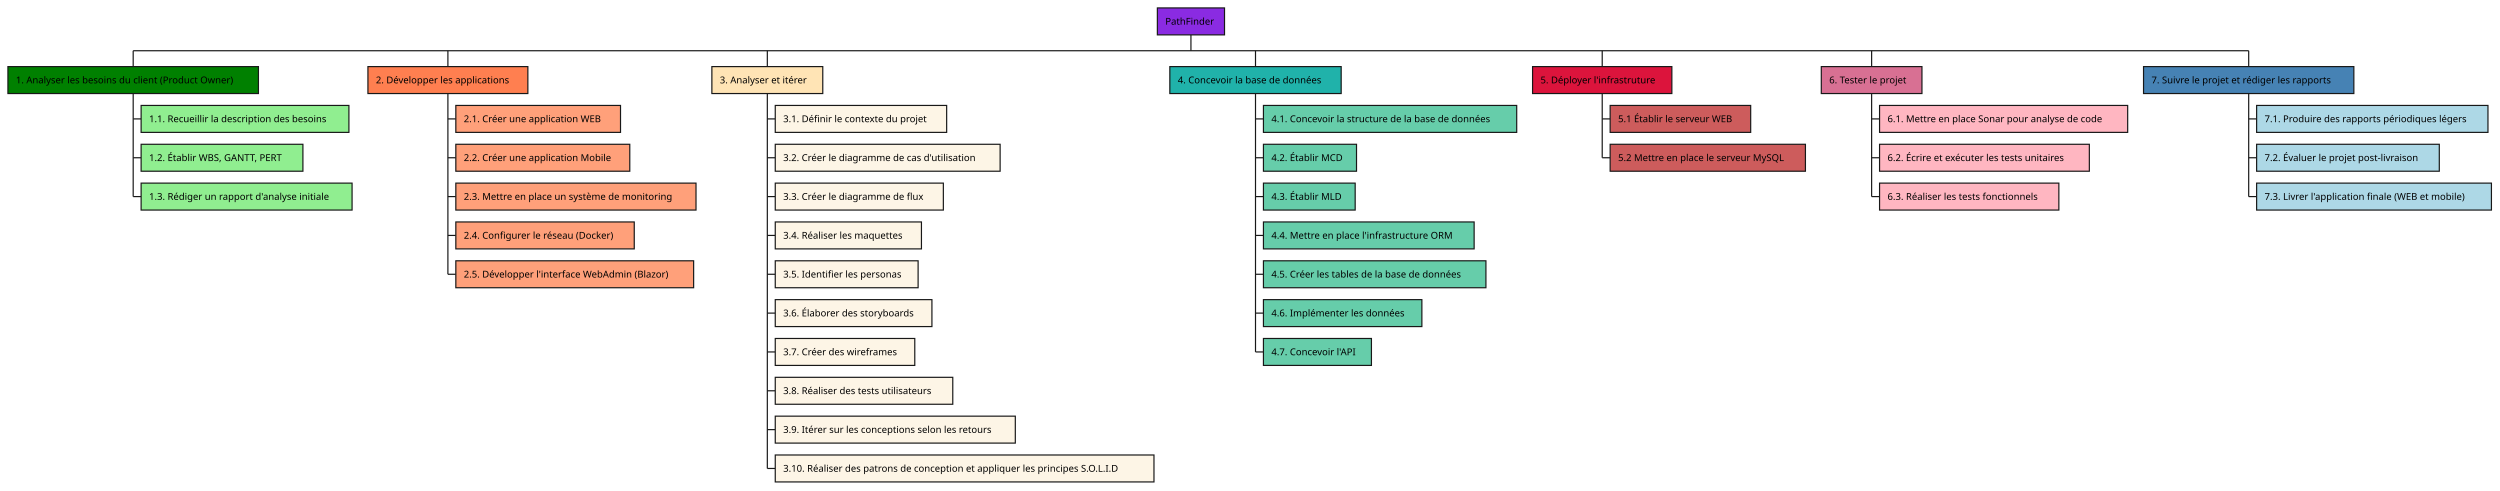
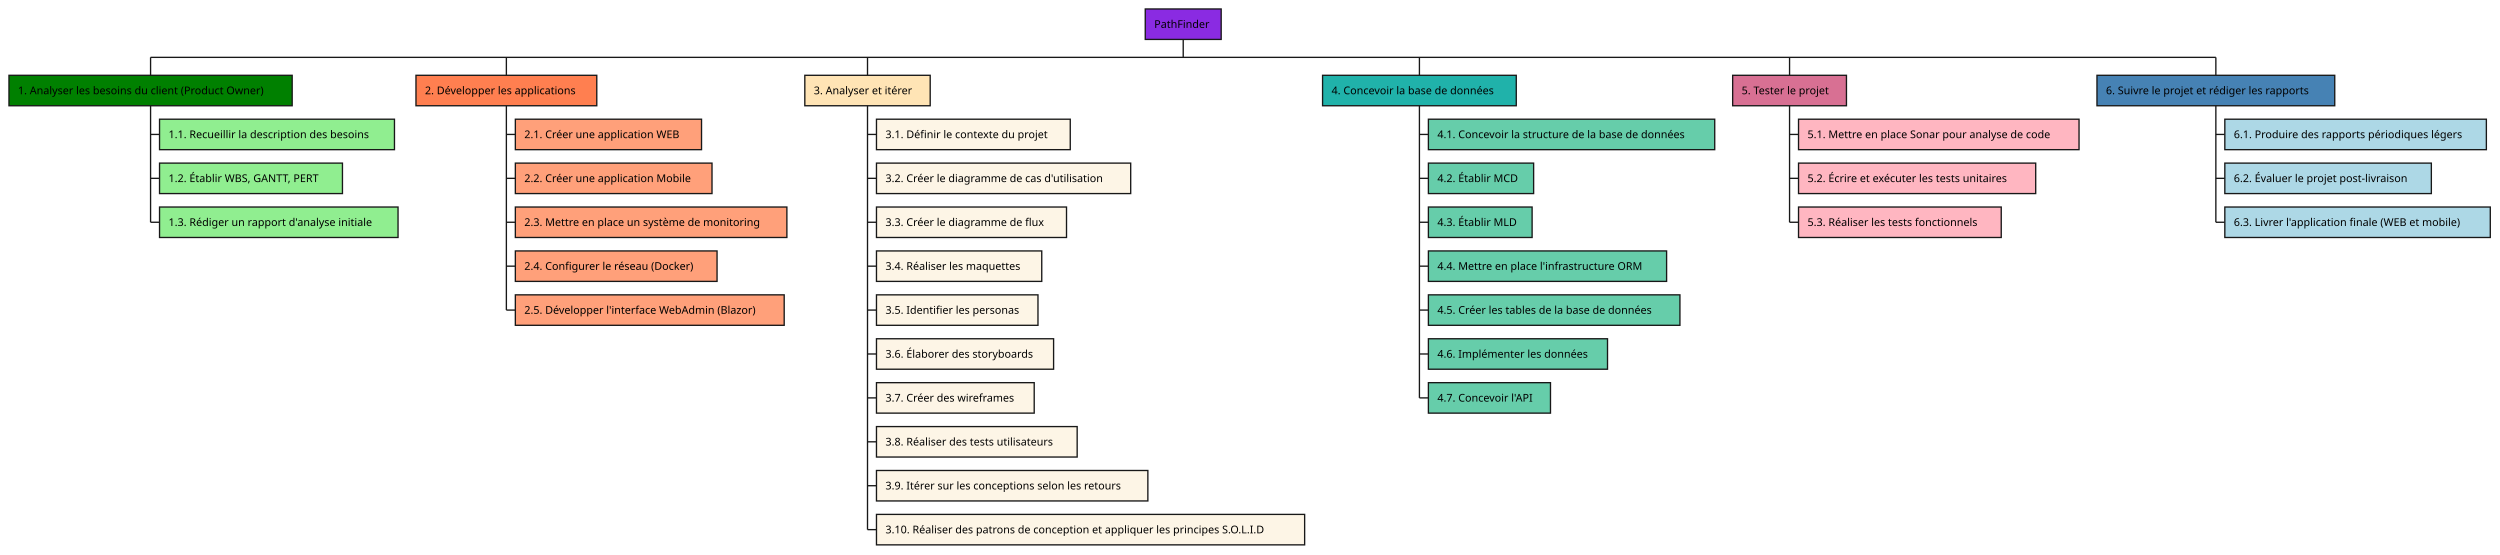
- <svg xmlns="http://www.w3.org/2000/svg" contentStyleType="text/css" height="618px" preserveAspectRatio="none" style="width:3152px;height:618px;background:#FFFFFF;" version="1.1" viewBox="0 0 3152 618" width="3152px" zoomAndPan="magnify">
+ <svg xmlns="http://www.w3.org/2000/svg" contentStyleType="text/css" height="618px" preserveAspectRatio="none" style="width:2788px;height:618px;background:#FFFFFF;" version="1.1" viewBox="0 0 2788 618" width="2788px" zoomAndPan="magnify">
  <defs />
  <g>
    <line style="stroke:#181818;stroke-width:1.5;" x1="167.92" x2="167.92" y1="63.969" y2="83.969" />
    <rect fill="#008000" height="33.969" style="stroke:#181818;stroke-width:1.5;" width="315.84" x="10" y="83.969" />
    <text fill="#000000" font-family="sans-serif" font-size="12" lengthAdjust="spacing" textLength="295.84" x="20" y="105.107">1. Analyser les besoins du client (Product Owner)</text>
    <line style="stroke:#181818;stroke-width:1.5;" x1="167.92" x2="177.92" y1="149.922" y2="149.922" />
    <rect fill="#90EE90" height="33.969" style="stroke:#181818;stroke-width:1.5;" width="261.992" x="177.92" y="132.938" />
    <text fill="#000000" font-family="sans-serif" font-size="12" lengthAdjust="spacing" textLength="241.992" x="187.92" y="154.076">1.1. Recueillir la description des besoins</text>
    <line style="stroke:#181818;stroke-width:1.5;" x1="167.92" x2="177.92" y1="198.891" y2="198.891" />
    <rect fill="#90EE90" height="33.969" style="stroke:#181818;stroke-width:1.5;" width="203.99" x="177.92" y="181.906" />
    <text fill="#000000" font-family="sans-serif" font-size="12" lengthAdjust="spacing" textLength="183.99" x="187.92" y="203.045">1.2. Établir WBS, GANTT, PERT</text>
    <line style="stroke:#181818;stroke-width:1.5;" x1="167.92" x2="177.92" y1="247.859" y2="247.859" />
    <rect fill="#90EE90" height="33.969" style="stroke:#181818;stroke-width:1.5;" width="265.971" x="177.92" y="230.875" />
    <text fill="#000000" font-family="sans-serif" font-size="12" lengthAdjust="spacing" textLength="245.971" x="187.92" y="252.014">1.3. Rédiger un rapport d'analyse initiale</text>
    <line style="stroke:#181818;stroke-width:1.5;" x1="167.92" x2="167.92" y1="117.938" y2="247.859" />
    <line style="stroke:#181818;stroke-width:1.5;" x1="564.711" x2="564.711" y1="63.969" y2="83.969" />
    <rect fill="#FF7F50" height="33.969" style="stroke:#181818;stroke-width:1.5;" width="201.641" x="463.891" y="83.969" />
    <text fill="#000000" font-family="sans-serif" font-size="12" lengthAdjust="spacing" textLength="181.641" x="473.891" y="105.107">2. Développer les applications</text>
    <line style="stroke:#181818;stroke-width:1.5;" x1="564.711" x2="574.711" y1="149.922" y2="149.922" />
    <rect fill="#FFA07A" height="33.969" style="stroke:#181818;stroke-width:1.5;" width="207.635" x="574.711" y="132.938" />
    <text fill="#000000" font-family="sans-serif" font-size="12" lengthAdjust="spacing" textLength="187.635" x="584.711" y="154.076">2.1. Créer une application WEB</text>
    <line style="stroke:#181818;stroke-width:1.5;" x1="564.711" x2="574.711" y1="198.891" y2="198.891" />
    <rect fill="#FFA07A" height="33.969" style="stroke:#181818;stroke-width:1.5;" width="219.318" x="574.711" y="181.906" />
    <text fill="#000000" font-family="sans-serif" font-size="12" lengthAdjust="spacing" textLength="199.318" x="584.711" y="203.045">2.2. Créer une application Mobile</text>
    <line style="stroke:#181818;stroke-width:1.5;" x1="564.711" x2="574.711" y1="247.859" y2="247.859" />
    <rect fill="#FFA07A" height="33.969" style="stroke:#181818;stroke-width:1.5;" width="302.82" x="574.711" y="230.875" />
    <text fill="#000000" font-family="sans-serif" font-size="12" lengthAdjust="spacing" textLength="282.82" x="584.711" y="252.014">2.3. Mettre en place un système de monitoring</text>
    <line style="stroke:#181818;stroke-width:1.5;" x1="564.711" x2="574.711" y1="296.828" y2="296.828" />
    <rect fill="#FFA07A" height="33.969" style="stroke:#181818;stroke-width:1.5;" width="224.949" x="574.711" y="279.844" />
    <text fill="#000000" font-family="sans-serif" font-size="12" lengthAdjust="spacing" textLength="204.949" x="584.711" y="300.982">2.4. Configurer le réseau (Docker)</text>
    <line style="stroke:#181818;stroke-width:1.5;" x1="564.711" x2="574.711" y1="345.797" y2="345.797" />
    <rect fill="#FFA07A" height="33.969" style="stroke:#181818;stroke-width:1.5;" width="299.82" x="574.711" y="328.812" />
    <text fill="#000000" font-family="sans-serif" font-size="12" lengthAdjust="spacing" textLength="279.82" x="584.711" y="349.951">2.5. Développer l'interface WebAdmin (Blazor)</text>
    <line style="stroke:#181818;stroke-width:1.5;" x1="564.711" x2="564.711" y1="117.938" y2="345.797" />
    <line style="stroke:#181818;stroke-width:1.5;" x1="967.443" x2="967.443" y1="63.969" y2="83.969" />
    <rect fill="#FFE4B5" height="33.969" style="stroke:#181818;stroke-width:1.5;" width="139.824" x="897.531" y="83.969" />
    <text fill="#000000" font-family="sans-serif" font-size="12" lengthAdjust="spacing" textLength="119.824" x="907.531" y="105.107">3. Analyser et itérer</text>
    <line style="stroke:#181818;stroke-width:1.5;" x1="967.443" x2="977.443" y1="149.922" y2="149.922" />
    <rect fill="#FDF5E6" height="33.969" style="stroke:#181818;stroke-width:1.5;" width="216.102" x="977.443" y="132.938" />
    <text fill="#000000" font-family="sans-serif" font-size="12" lengthAdjust="spacing" textLength="196.102" x="987.443" y="154.076">3.1. Définir le contexte du projet</text>
    <line style="stroke:#181818;stroke-width:1.5;" x1="967.443" x2="977.443" y1="198.891" y2="198.891" />
    <rect fill="#FDF5E6" height="33.969" style="stroke:#181818;stroke-width:1.5;" width="283.508" x="977.443" y="181.906" />
    <text fill="#000000" font-family="sans-serif" font-size="12" lengthAdjust="spacing" textLength="263.508" x="987.443" y="203.045">3.2. Créer le diagramme de cas d'utilisation</text>
    <line style="stroke:#181818;stroke-width:1.5;" x1="967.443" x2="977.443" y1="247.859" y2="247.859" />
    <rect fill="#FDF5E6" height="33.969" style="stroke:#181818;stroke-width:1.5;" width="211.935" x="977.443" y="230.875" />
    <text fill="#000000" font-family="sans-serif" font-size="12" lengthAdjust="spacing" textLength="191.935" x="987.443" y="252.014">3.3. Créer le diagramme de flux</text>
    <line style="stroke:#181818;stroke-width:1.5;" x1="967.443" x2="977.443" y1="296.828" y2="296.828" />
    <rect fill="#FDF5E6" height="33.969" style="stroke:#181818;stroke-width:1.5;" width="184.315" x="977.443" y="279.844" />
    <text fill="#000000" font-family="sans-serif" font-size="12" lengthAdjust="spacing" textLength="164.315" x="987.443" y="300.982">3.4. Réaliser les maquettes</text>
    <line style="stroke:#181818;stroke-width:1.5;" x1="967.443" x2="977.443" y1="345.797" y2="345.797" />
    <rect fill="#FDF5E6" height="33.969" style="stroke:#181818;stroke-width:1.5;" width="180.107" x="977.443" y="328.812" />
    <text fill="#000000" font-family="sans-serif" font-size="12" lengthAdjust="spacing" textLength="160.107" x="987.443" y="349.951">3.5. Identifier les personas</text>
    <line style="stroke:#181818;stroke-width:1.5;" x1="967.443" x2="977.443" y1="394.766" y2="394.766" />
    <rect fill="#FDF5E6" height="33.969" style="stroke:#181818;stroke-width:1.5;" width="197.522" x="977.443" y="377.781" />
    <text fill="#000000" font-family="sans-serif" font-size="12" lengthAdjust="spacing" textLength="177.522" x="987.443" y="398.92">3.6. Élaborer des storyboards</text>
    <line style="stroke:#181818;stroke-width:1.5;" x1="967.443" x2="977.443" y1="443.734" y2="443.734" />
    <rect fill="#FDF5E6" height="33.969" style="stroke:#181818;stroke-width:1.5;" width="175.906" x="977.443" y="426.75" />
    <text fill="#000000" font-family="sans-serif" font-size="12" lengthAdjust="spacing" textLength="155.906" x="987.443" y="447.889">3.7. Créer des wireframes</text>
    <line style="stroke:#181818;stroke-width:1.5;" x1="967.443" x2="977.443" y1="492.703" y2="492.703" />
    <rect fill="#FDF5E6" height="33.969" style="stroke:#181818;stroke-width:1.5;" width="223.812" x="977.443" y="475.719" />
    <text fill="#000000" font-family="sans-serif" font-size="12" lengthAdjust="spacing" textLength="203.812" x="987.443" y="496.857">3.8. Réaliser des tests utilisateurs</text>
    <line style="stroke:#181818;stroke-width:1.5;" x1="967.443" x2="977.443" y1="541.672" y2="541.672" />
    <rect fill="#FDF5E6" height="33.969" style="stroke:#181818;stroke-width:1.5;" width="302.656" x="977.443" y="524.688" />
    <text fill="#000000" font-family="sans-serif" font-size="12" lengthAdjust="spacing" textLength="282.656" x="987.443" y="545.826">3.9. Itérer sur les conceptions selon les retours</text>
    <line style="stroke:#181818;stroke-width:1.5;" x1="967.443" x2="977.443" y1="590.641" y2="590.641" />
    <rect fill="#FDF5E6" height="33.969" style="stroke:#181818;stroke-width:1.5;" width="477.488" x="977.443" y="573.656" />
    <text fill="#000000" font-family="sans-serif" font-size="12" lengthAdjust="spacing" textLength="457.488" x="987.443" y="594.795">3.10. Réaliser des patrons de conception et appliquer les principes S.O.L.I.D</text>
    <line style="stroke:#181818;stroke-width:1.5;" x1="967.443" x2="967.443" y1="117.938" y2="590.641" />
    <line style="stroke:#181818;stroke-width:1.5;" x1="1582.941" x2="1582.941" y1="63.969" y2="83.969" />
    <rect fill="#20B2AA" height="33.969" style="stroke:#181818;stroke-width:1.5;" width="216.019" x="1474.932" y="83.969" />
    <text fill="#000000" font-family="sans-serif" font-size="12" lengthAdjust="spacing" textLength="196.019" x="1484.932" y="105.107">4. Concevoir la base de données</text>
    <line style="stroke:#181818;stroke-width:1.5;" x1="1582.941" x2="1592.941" y1="149.922" y2="149.922" />
    <rect fill="#66CDAA" height="33.969" style="stroke:#181818;stroke-width:1.5;" width="319.32" x="1592.941" y="132.938" />
    <text fill="#000000" font-family="sans-serif" font-size="12" lengthAdjust="spacing" textLength="299.32" x="1602.941" y="154.076">4.1. Concevoir la structure de la base de données</text>
    <line style="stroke:#181818;stroke-width:1.5;" x1="1582.941" x2="1592.941" y1="198.891" y2="198.891" />
    <rect fill="#66CDAA" height="33.969" style="stroke:#181818;stroke-width:1.5;" width="117.359" x="1592.941" y="181.906" />
    <text fill="#000000" font-family="sans-serif" font-size="12" lengthAdjust="spacing" textLength="97.359" x="1602.941" y="203.045">4.2. Établir MCD</text>
    <line style="stroke:#181818;stroke-width:1.5;" x1="1582.941" x2="1592.941" y1="247.859" y2="247.859" />
    <rect fill="#66CDAA" height="33.969" style="stroke:#181818;stroke-width:1.5;" width="115.666" x="1592.941" y="230.875" />
    <text fill="#000000" font-family="sans-serif" font-size="12" lengthAdjust="spacing" textLength="95.666" x="1602.941" y="252.014">4.3. Établir MLD</text>
    <line style="stroke:#181818;stroke-width:1.5;" x1="1582.941" x2="1592.941" y1="296.828" y2="296.828" />
    <rect fill="#66CDAA" height="33.969" style="stroke:#181818;stroke-width:1.5;" width="265.648" x="1592.941" y="279.844" />
    <text fill="#000000" font-family="sans-serif" font-size="12" lengthAdjust="spacing" textLength="245.648" x="1602.941" y="300.982">4.4. Mettre en place l'infrastructure ORM</text>
    <line style="stroke:#181818;stroke-width:1.5;" x1="1582.941" x2="1592.941" y1="345.797" y2="345.797" />
    <rect fill="#66CDAA" height="33.969" style="stroke:#181818;stroke-width:1.5;" width="280.519" x="1592.941" y="328.812" />
    <text fill="#000000" font-family="sans-serif" font-size="12" lengthAdjust="spacing" textLength="260.519" x="1602.941" y="349.951">4.5. Créer les tables de la base de données</text>
    <line style="stroke:#181818;stroke-width:1.5;" x1="1582.941" x2="1592.941" y1="394.766" y2="394.766" />
    <rect fill="#66CDAA" height="33.969" style="stroke:#181818;stroke-width:1.5;" width="199.76" x="1592.941" y="377.781" />
    <text fill="#000000" font-family="sans-serif" font-size="12" lengthAdjust="spacing" textLength="179.76" x="1602.941" y="398.92">4.6. Implémenter les données</text>
    <line style="stroke:#181818;stroke-width:1.5;" x1="1582.941" x2="1592.941" y1="443.734" y2="443.734" />
    <rect fill="#66CDAA" height="33.969" style="stroke:#181818;stroke-width:1.5;" width="136.162" x="1592.941" y="426.75" />
    <text fill="#000000" font-family="sans-serif" font-size="12" lengthAdjust="spacing" textLength="116.162" x="1602.941" y="447.889">4.7. Concevoir l'API</text>
    <line style="stroke:#181818;stroke-width:1.5;" x1="1582.941" x2="1582.941" y1="117.938" y2="443.734" />
-     <line style="stroke:#181818;stroke-width:1.5;" x1="2020.071" x2="2020.071" y1="63.969" y2="83.969" />
-     <rect fill="#DC143C" height="33.969" style="stroke:#181818;stroke-width:1.5;" width="175.619" x="1932.262" y="83.969" />
-     <text fill="#000000" font-family="sans-serif" font-size="12" lengthAdjust="spacing" textLength="155.619" x="1942.262" y="105.107">5. Déployer l'infrastruture</text>
-     <line style="stroke:#181818;stroke-width:1.5;" x1="2020.071" x2="2030.071" y1="149.922" y2="149.922" />
-     <rect fill="#CD5C5C" height="33.969" style="stroke:#181818;stroke-width:1.5;" width="177.19" x="2030.071" y="132.938" />
-     <text fill="#000000" font-family="sans-serif" font-size="12" lengthAdjust="spacing" textLength="157.19" x="2040.071" y="154.076">5.1 Établir le serveur WEB</text>
-     <line style="stroke:#181818;stroke-width:1.5;" x1="2020.071" x2="2030.071" y1="198.891" y2="198.891" />
-     <rect fill="#CD5C5C" height="33.969" style="stroke:#181818;stroke-width:1.5;" width="246.219" x="2030.071" y="181.906" />
-     <text fill="#000000" font-family="sans-serif" font-size="12" lengthAdjust="spacing" textLength="226.219" x="2040.071" y="203.045">5.2 Mettre en place le serveur MySQL</text>
-     <line style="stroke:#181818;stroke-width:1.5;" x1="2020.071" x2="2020.071" y1="117.938" y2="198.891" />
-     <line style="stroke:#181818;stroke-width:1.5;" x1="2359.745" x2="2359.745" y1="63.969" y2="83.969" />
-     <rect fill="#D87093" height="33.969" style="stroke:#181818;stroke-width:1.5;" width="126.91" x="2296.29" y="83.969" />
-     <text fill="#000000" font-family="sans-serif" font-size="12" lengthAdjust="spacing" textLength="106.91" x="2306.29" y="105.107">6. Tester le projet</text>
-     <line style="stroke:#181818;stroke-width:1.5;" x1="2359.745" x2="2369.745" y1="149.922" y2="149.922" />
-     <rect fill="#FFB6C1" height="33.969" style="stroke:#181818;stroke-width:1.5;" width="312.822" x="2369.745" y="132.938" />
-     <text fill="#000000" font-family="sans-serif" font-size="12" lengthAdjust="spacing" textLength="292.822" x="2379.745" y="154.076">6.1. Mettre en place Sonar pour analyse de code</text>
-     <line style="stroke:#181818;stroke-width:1.5;" x1="2359.745" x2="2369.745" y1="198.891" y2="198.891" />
-     <rect fill="#FFB6C1" height="33.969" style="stroke:#181818;stroke-width:1.5;" width="264.5" x="2369.745" y="181.906" />
-     <text fill="#000000" font-family="sans-serif" font-size="12" lengthAdjust="spacing" textLength="244.5" x="2379.745" y="203.045">6.2. Écrire et exécuter les tests unitaires</text>
-     <line style="stroke:#181818;stroke-width:1.5;" x1="2359.745" x2="2369.745" y1="247.859" y2="247.859" />
-     <rect fill="#FFB6C1" height="33.969" style="stroke:#181818;stroke-width:1.5;" width="226.062" x="2369.745" y="230.875" />
-     <text fill="#000000" font-family="sans-serif" font-size="12" lengthAdjust="spacing" textLength="206.062" x="2379.745" y="252.014">6.3. Réaliser les tests fonctionnels</text>
-     <line style="stroke:#181818;stroke-width:1.5;" x1="2359.745" x2="2359.745" y1="117.938" y2="247.859" />
-     <line style="stroke:#181818;stroke-width:1.5;" x1="2835.151" x2="2835.151" y1="63.969" y2="83.969" />
-     <rect fill="#4682B4" height="33.969" style="stroke:#181818;stroke-width:1.5;" width="265.168" x="2702.567" y="83.969" />
-     <text fill="#000000" font-family="sans-serif" font-size="12" lengthAdjust="spacing" textLength="245.168" x="2712.567" y="105.107">7. Suivre le projet et rédiger les rapports</text>
-     <line style="stroke:#181818;stroke-width:1.5;" x1="2835.151" x2="2845.151" y1="149.922" y2="149.922" />
-     <rect fill="#ADD8E6" height="33.969" style="stroke:#181818;stroke-width:1.5;" width="291.682" x="2845.151" y="132.938" />
-     <text fill="#000000" font-family="sans-serif" font-size="12" lengthAdjust="spacing" textLength="271.682" x="2855.151" y="154.076">7.1. Produire des rapports périodiques légers</text>
-     <line style="stroke:#181818;stroke-width:1.5;" x1="2835.151" x2="2845.151" y1="198.891" y2="198.891" />
-     <rect fill="#ADD8E6" height="33.969" style="stroke:#181818;stroke-width:1.5;" width="230.316" x="2845.151" y="181.906" />
-     <text fill="#000000" font-family="sans-serif" font-size="12" lengthAdjust="spacing" textLength="210.316" x="2855.151" y="203.045">7.2. Évaluer le projet post-livraison</text>
-     <line style="stroke:#181818;stroke-width:1.5;" x1="2835.151" x2="2845.151" y1="247.859" y2="247.859" />
-     <rect fill="#ADD8E6" height="33.969" style="stroke:#181818;stroke-width:1.5;" width="296.047" x="2845.151" y="230.875" />
-     <text fill="#000000" font-family="sans-serif" font-size="12" lengthAdjust="spacing" textLength="276.047" x="2855.151" y="252.014">7.3. Livrer l'application finale (WEB et mobile)</text>
-     <line style="stroke:#181818;stroke-width:1.5;" x1="2835.151" x2="2835.151" y1="117.938" y2="247.859" />
-     <line style="stroke:#181818;stroke-width:1.5;" x1="167.92" x2="2835.151" y1="63.969" y2="63.969" />
-     <rect fill="#8A2BE2" height="33.969" style="stroke:#181818;stroke-width:1.5;" width="84.676" x="1459.198" y="10" />
-     <text fill="#000000" font-family="sans-serif" font-size="12" lengthAdjust="spacing" textLength="64.676" x="1469.198" y="31.139">PathFinder</text>
-     <line style="stroke:#181818;stroke-width:1.5;" x1="1501.536" x2="1501.536" y1="43.969" y2="63.969" />
+     <line style="stroke:#181818;stroke-width:1.5;" x1="1995.717" x2="1995.717" y1="63.969" y2="83.969" />
+     <rect fill="#D87093" height="33.969" style="stroke:#181818;stroke-width:1.5;" width="126.91" x="1932.262" y="83.969" />
+     <text fill="#000000" font-family="sans-serif" font-size="12" lengthAdjust="spacing" textLength="106.91" x="1942.262" y="105.107">5. Tester le projet</text>
+     <line style="stroke:#181818;stroke-width:1.5;" x1="1995.717" x2="2005.717" y1="149.922" y2="149.922" />
+     <rect fill="#FFB6C1" height="33.969" style="stroke:#181818;stroke-width:1.5;" width="312.822" x="2005.717" y="132.938" />
+     <text fill="#000000" font-family="sans-serif" font-size="12" lengthAdjust="spacing" textLength="292.822" x="2015.717" y="154.076">5.1. Mettre en place Sonar pour analyse de code</text>
+     <line style="stroke:#181818;stroke-width:1.5;" x1="1995.717" x2="2005.717" y1="198.891" y2="198.891" />
+     <rect fill="#FFB6C1" height="33.969" style="stroke:#181818;stroke-width:1.5;" width="264.5" x="2005.717" y="181.906" />
+     <text fill="#000000" font-family="sans-serif" font-size="12" lengthAdjust="spacing" textLength="244.5" x="2015.717" y="203.045">5.2. Écrire et exécuter les tests unitaires</text>
+     <line style="stroke:#181818;stroke-width:1.5;" x1="1995.717" x2="2005.717" y1="247.859" y2="247.859" />
+     <rect fill="#FFB6C1" height="33.969" style="stroke:#181818;stroke-width:1.5;" width="226.062" x="2005.717" y="230.875" />
+     <text fill="#000000" font-family="sans-serif" font-size="12" lengthAdjust="spacing" textLength="206.062" x="2015.717" y="252.014">5.3. Réaliser les tests fonctionnels</text>
+     <line style="stroke:#181818;stroke-width:1.5;" x1="1995.717" x2="1995.717" y1="117.938" y2="247.859" />
+     <line style="stroke:#181818;stroke-width:1.5;" x1="2471.123" x2="2471.123" y1="63.969" y2="83.969" />
+     <rect fill="#4682B4" height="33.969" style="stroke:#181818;stroke-width:1.5;" width="265.168" x="2338.539" y="83.969" />
+     <text fill="#000000" font-family="sans-serif" font-size="12" lengthAdjust="spacing" textLength="245.168" x="2348.539" y="105.107">6. Suivre le projet et rédiger les rapports</text>
+     <line style="stroke:#181818;stroke-width:1.5;" x1="2471.123" x2="2481.123" y1="149.922" y2="149.922" />
+     <rect fill="#ADD8E6" height="33.969" style="stroke:#181818;stroke-width:1.5;" width="291.682" x="2481.123" y="132.938" />
+     <text fill="#000000" font-family="sans-serif" font-size="12" lengthAdjust="spacing" textLength="271.682" x="2491.123" y="154.076">6.1. Produire des rapports périodiques légers</text>
+     <line style="stroke:#181818;stroke-width:1.5;" x1="2471.123" x2="2481.123" y1="198.891" y2="198.891" />
+     <rect fill="#ADD8E6" height="33.969" style="stroke:#181818;stroke-width:1.5;" width="230.316" x="2481.123" y="181.906" />
+     <text fill="#000000" font-family="sans-serif" font-size="12" lengthAdjust="spacing" textLength="210.316" x="2491.123" y="203.045">6.2. Évaluer le projet post-livraison</text>
+     <line style="stroke:#181818;stroke-width:1.5;" x1="2471.123" x2="2481.123" y1="247.859" y2="247.859" />
+     <rect fill="#ADD8E6" height="33.969" style="stroke:#181818;stroke-width:1.5;" width="296.047" x="2481.123" y="230.875" />
+     <text fill="#000000" font-family="sans-serif" font-size="12" lengthAdjust="spacing" textLength="276.047" x="2491.123" y="252.014">6.3. Livrer l'application finale (WEB et mobile)</text>
+     <line style="stroke:#181818;stroke-width:1.5;" x1="2471.123" x2="2471.123" y1="117.938" y2="247.859" />
+     <line style="stroke:#181818;stroke-width:1.5;" x1="167.92" x2="2471.123" y1="63.969" y2="63.969" />
+     <rect fill="#8A2BE2" height="33.969" style="stroke:#181818;stroke-width:1.5;" width="84.676" x="1277.184" y="10" />
+     <text fill="#000000" font-family="sans-serif" font-size="12" lengthAdjust="spacing" textLength="64.676" x="1287.184" y="31.139">PathFinder</text>
+     <line style="stroke:#181818;stroke-width:1.5;" x1="1319.522" x2="1319.522" y1="43.969" y2="63.969" />
  </g>
</svg>
